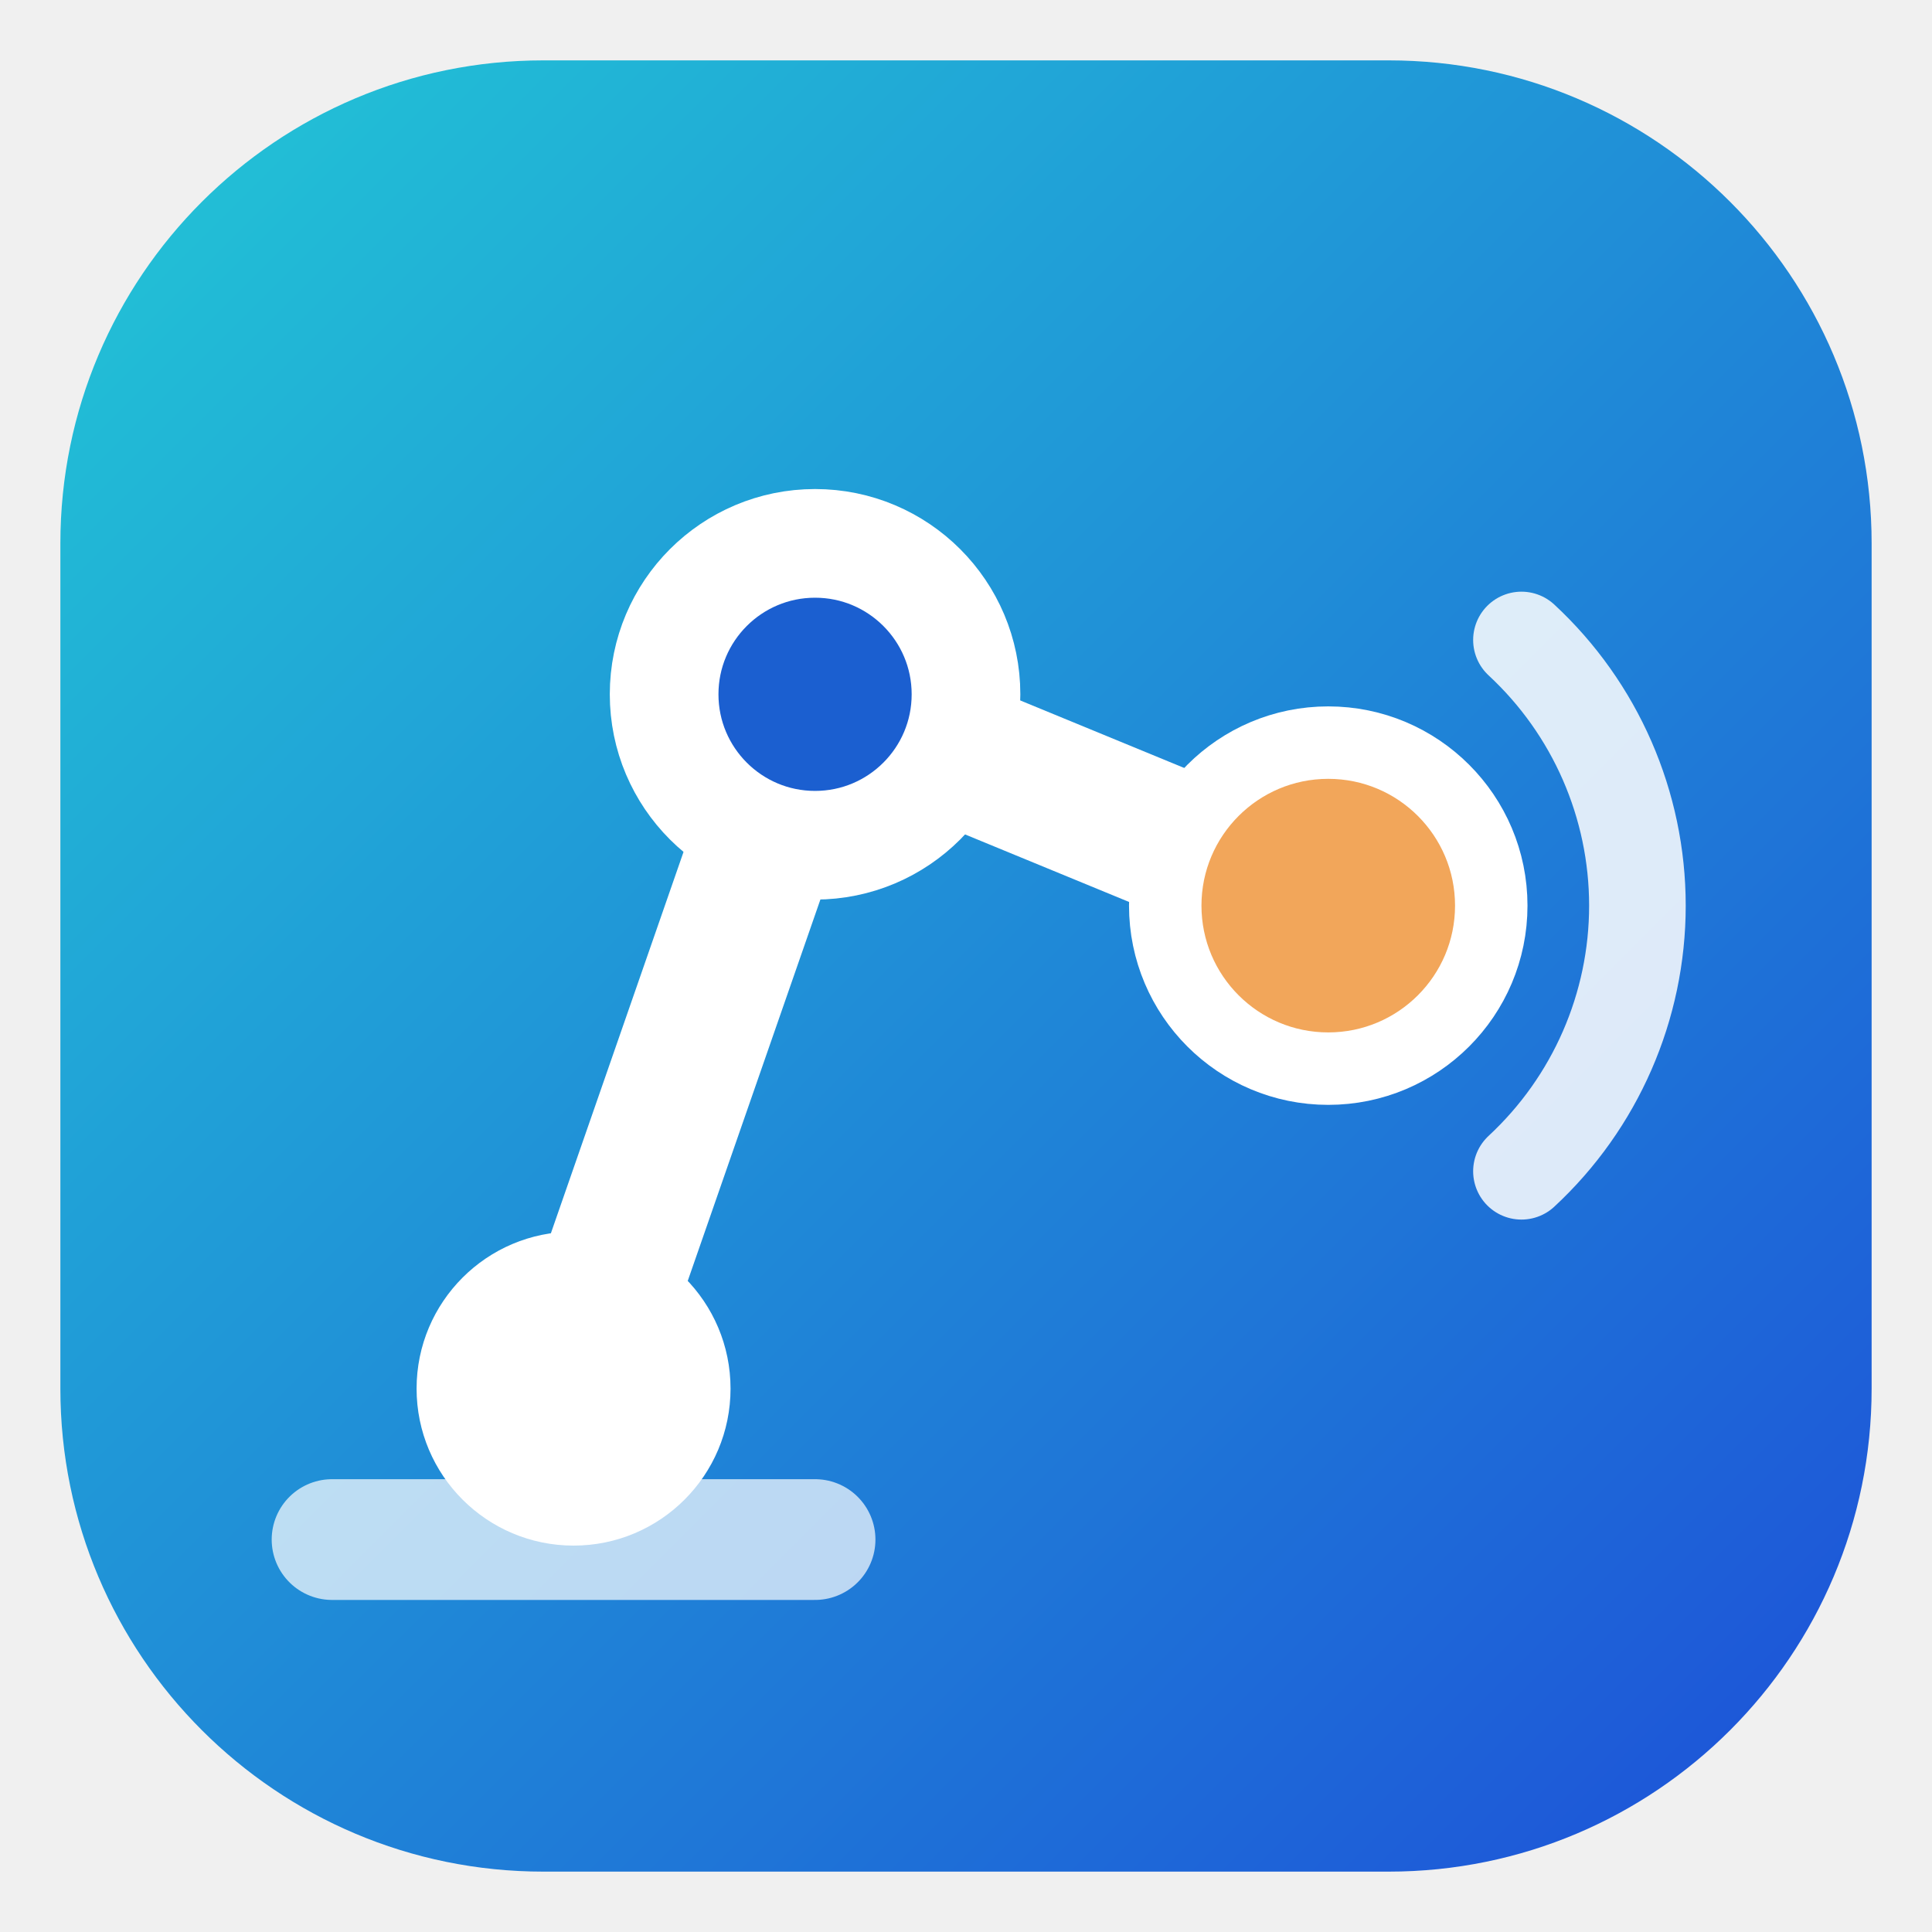
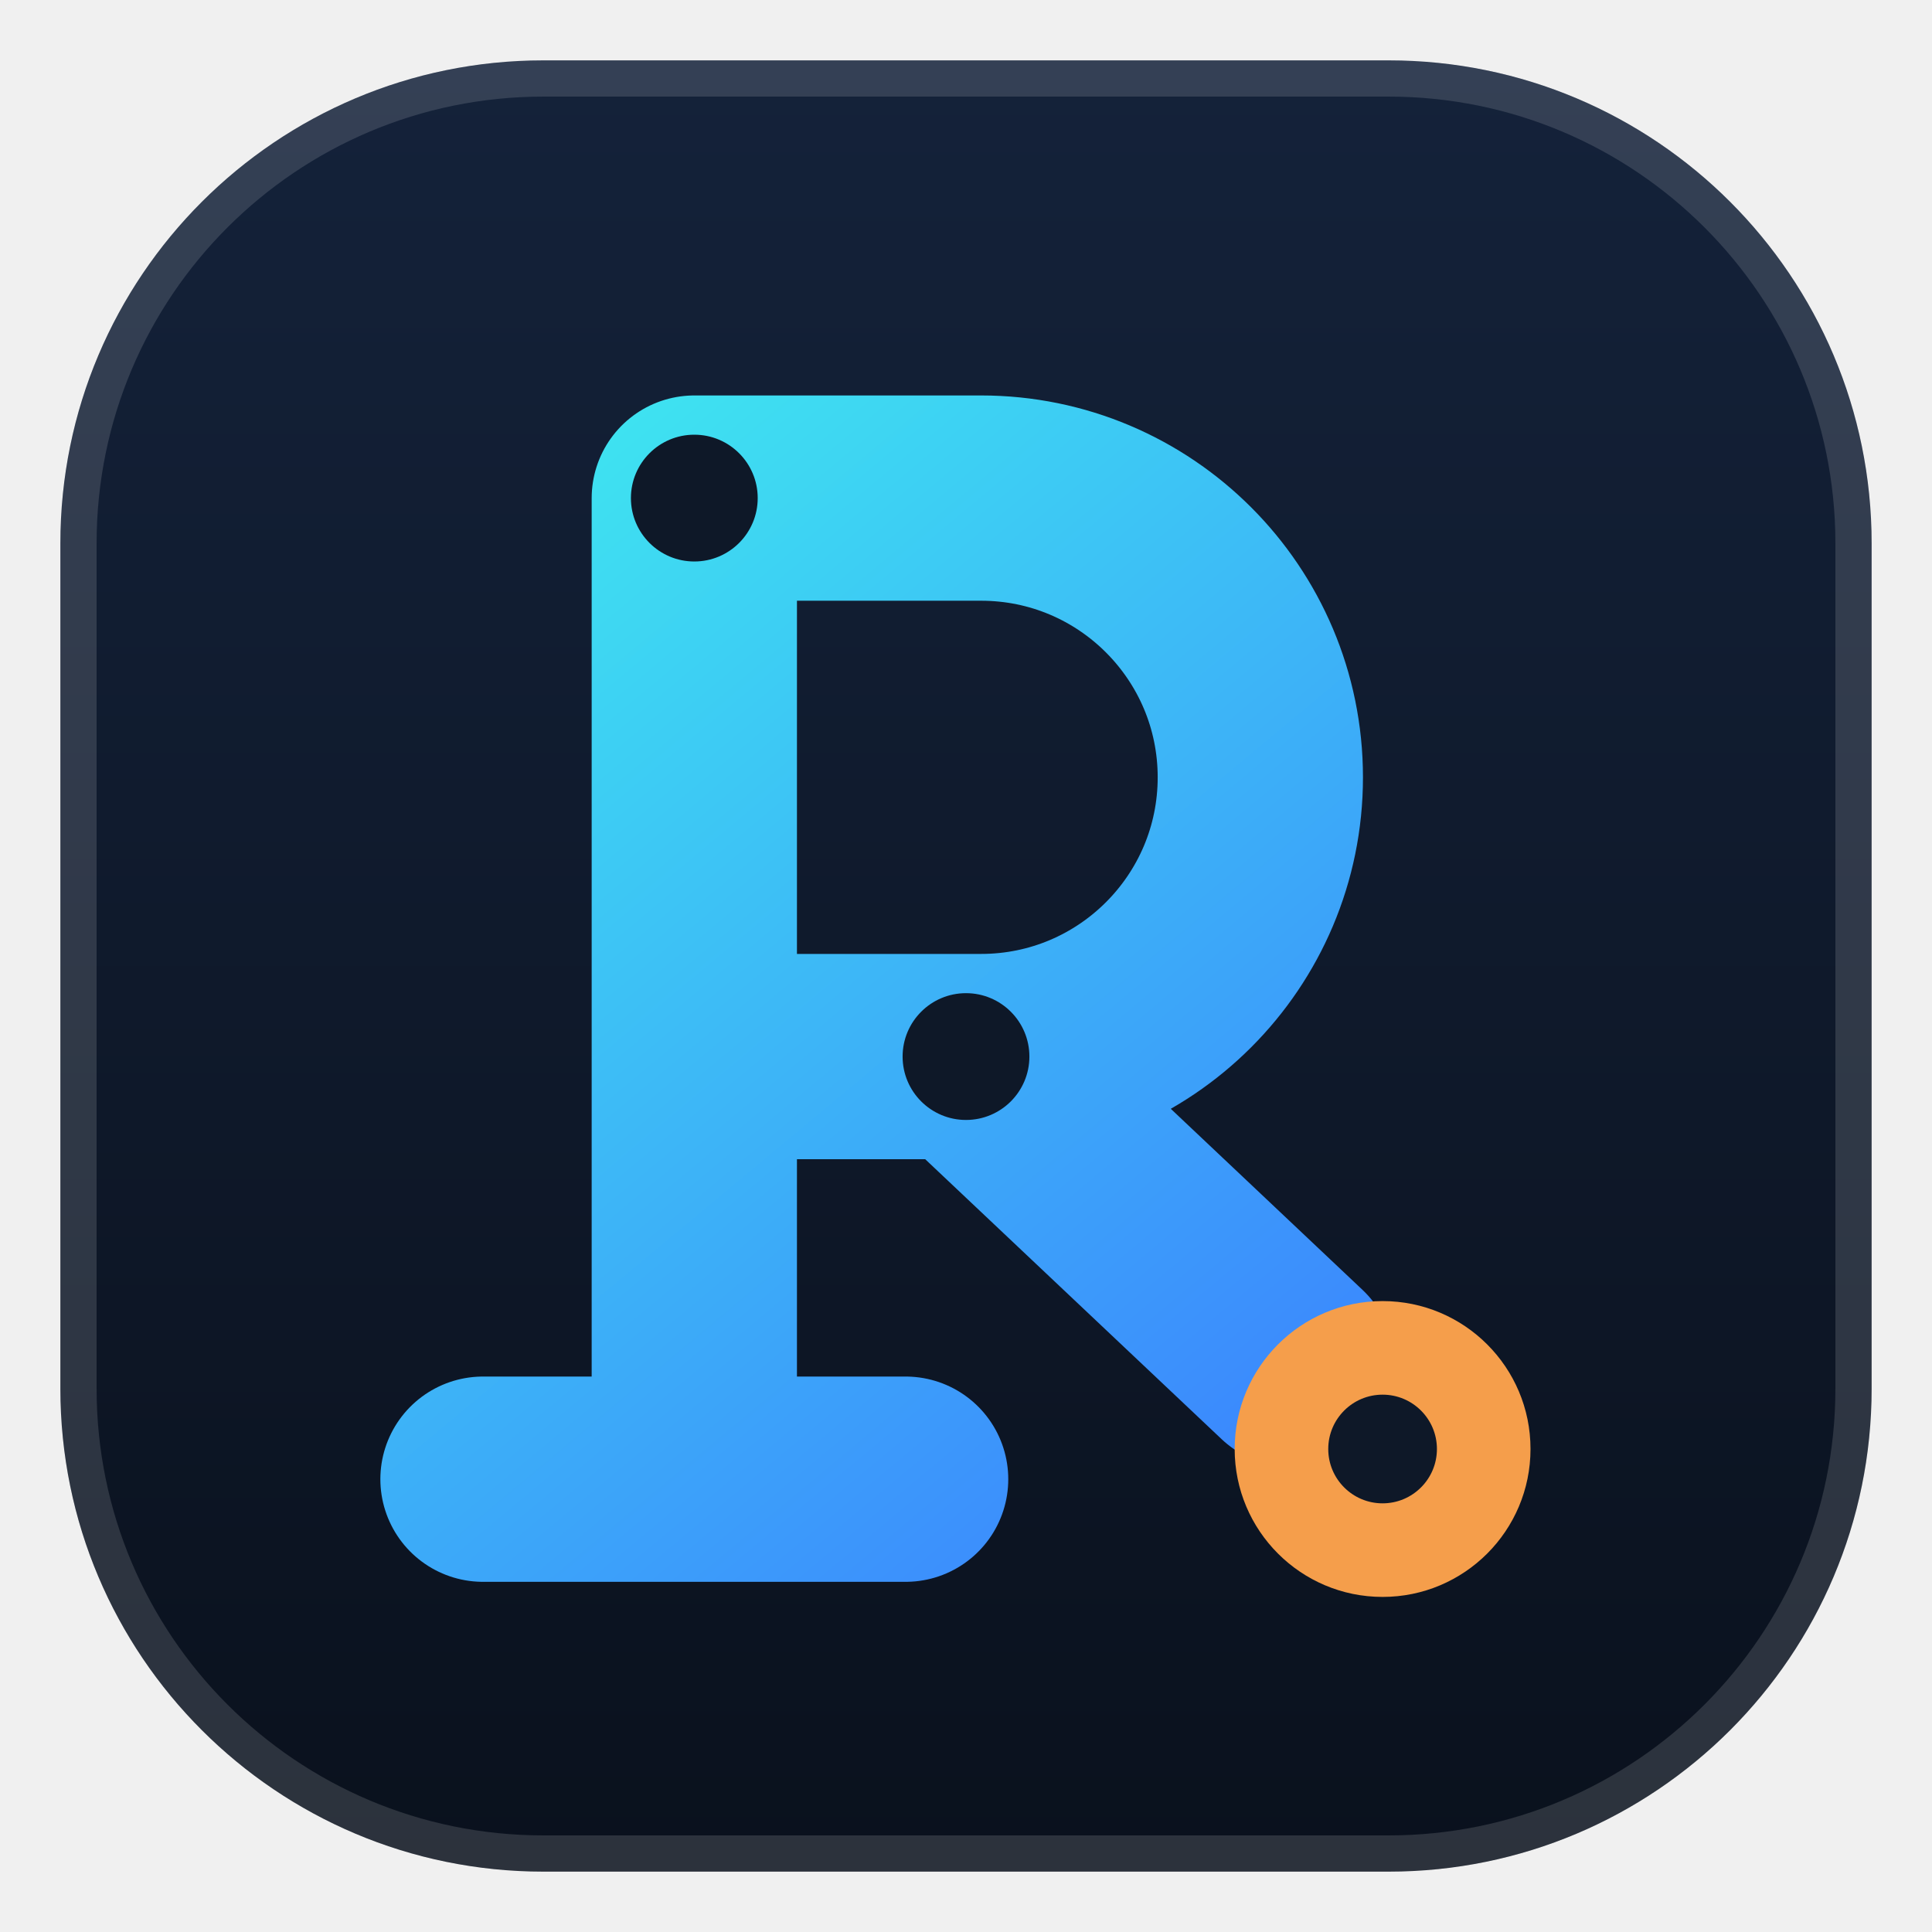
<svg xmlns="http://www.w3.org/2000/svg" viewBox="0 0 32 32">
  <defs>
-     <linearGradient id="t" x1="0" y1="0" x2="1" y2="1">
-       <stop offset="0" stop-color="#22c7d6" />
-       <stop offset="1" stop-color="#1d4fd8" />
+     <linearGradient id="t" x1="0" y1="0" x2="0" y2="1">
+       <stop offset="0" stop-color="#14223a" />
+       <stop offset="1" stop-color="#0a111d" />
+     </linearGradient>
+     <linearGradient id="s" x1="9" y1="7" x2="24" y2="25" gradientUnits="userSpaceOnUse">
+       <stop offset="0" stop-color="#3ee6f0" />
+       <stop offset="1" stop-color="#3b7bff" />
    </linearGradient>
  </defs>
  <rect x="1" y="1" width="30" height="30" rx="8" fill="url(#t)" />
-   <g fill="none" stroke="#fff" stroke-linecap="round" stroke-linejoin="round">
-     <path d="M5.5 25.5h8" stroke-width="2" opacity="0.7" />
-     <path d="M9.5 23 13.5 11.5 22 15" stroke-width="2.4" />
-     <path d="M25.2 10.6a6 6 0 0 1 0 8.8" stroke-width="1.6" opacity="0.85" />
-   </g>
-   <circle cx="9.5" cy="23" r="2.6" fill="#fff" />
-   <circle cx="13.5" cy="11.5" r="2.5" fill="#1b5fd0" stroke="#fff" stroke-width="1.8" />
-   <circle cx="22" cy="15" r="2.7" fill="#f2a65a" stroke="#fff" stroke-width="1.2" />
+   <rect x="1.3" y="1.3" width="29.4" height="29.4" rx="7.7" fill="none" stroke="#fff" stroke-opacity="0.14" stroke-width="0.6" />
+   <path d="M8 24.5h7M11.5 24.5V8.25h4.75a4.625 4.625 0 0 1 0 9.25H11.5M16 17.5l5.4 5.1" fill="none" stroke="url(#s)" stroke-width="3.4" stroke-linecap="round" stroke-linejoin="round" />
+   <circle cx="11.5" cy="8.25" r="1.05" fill="#0e1828" />
+   <circle cx="16" cy="17.5" r="1.05" fill="#0e1828" />
+   <circle cx="22.9" cy="24" r="2.45" fill="#f59e4b" />
+   <circle cx="22.9" cy="24" r="0.9" fill="#0e1828" />
</svg>
